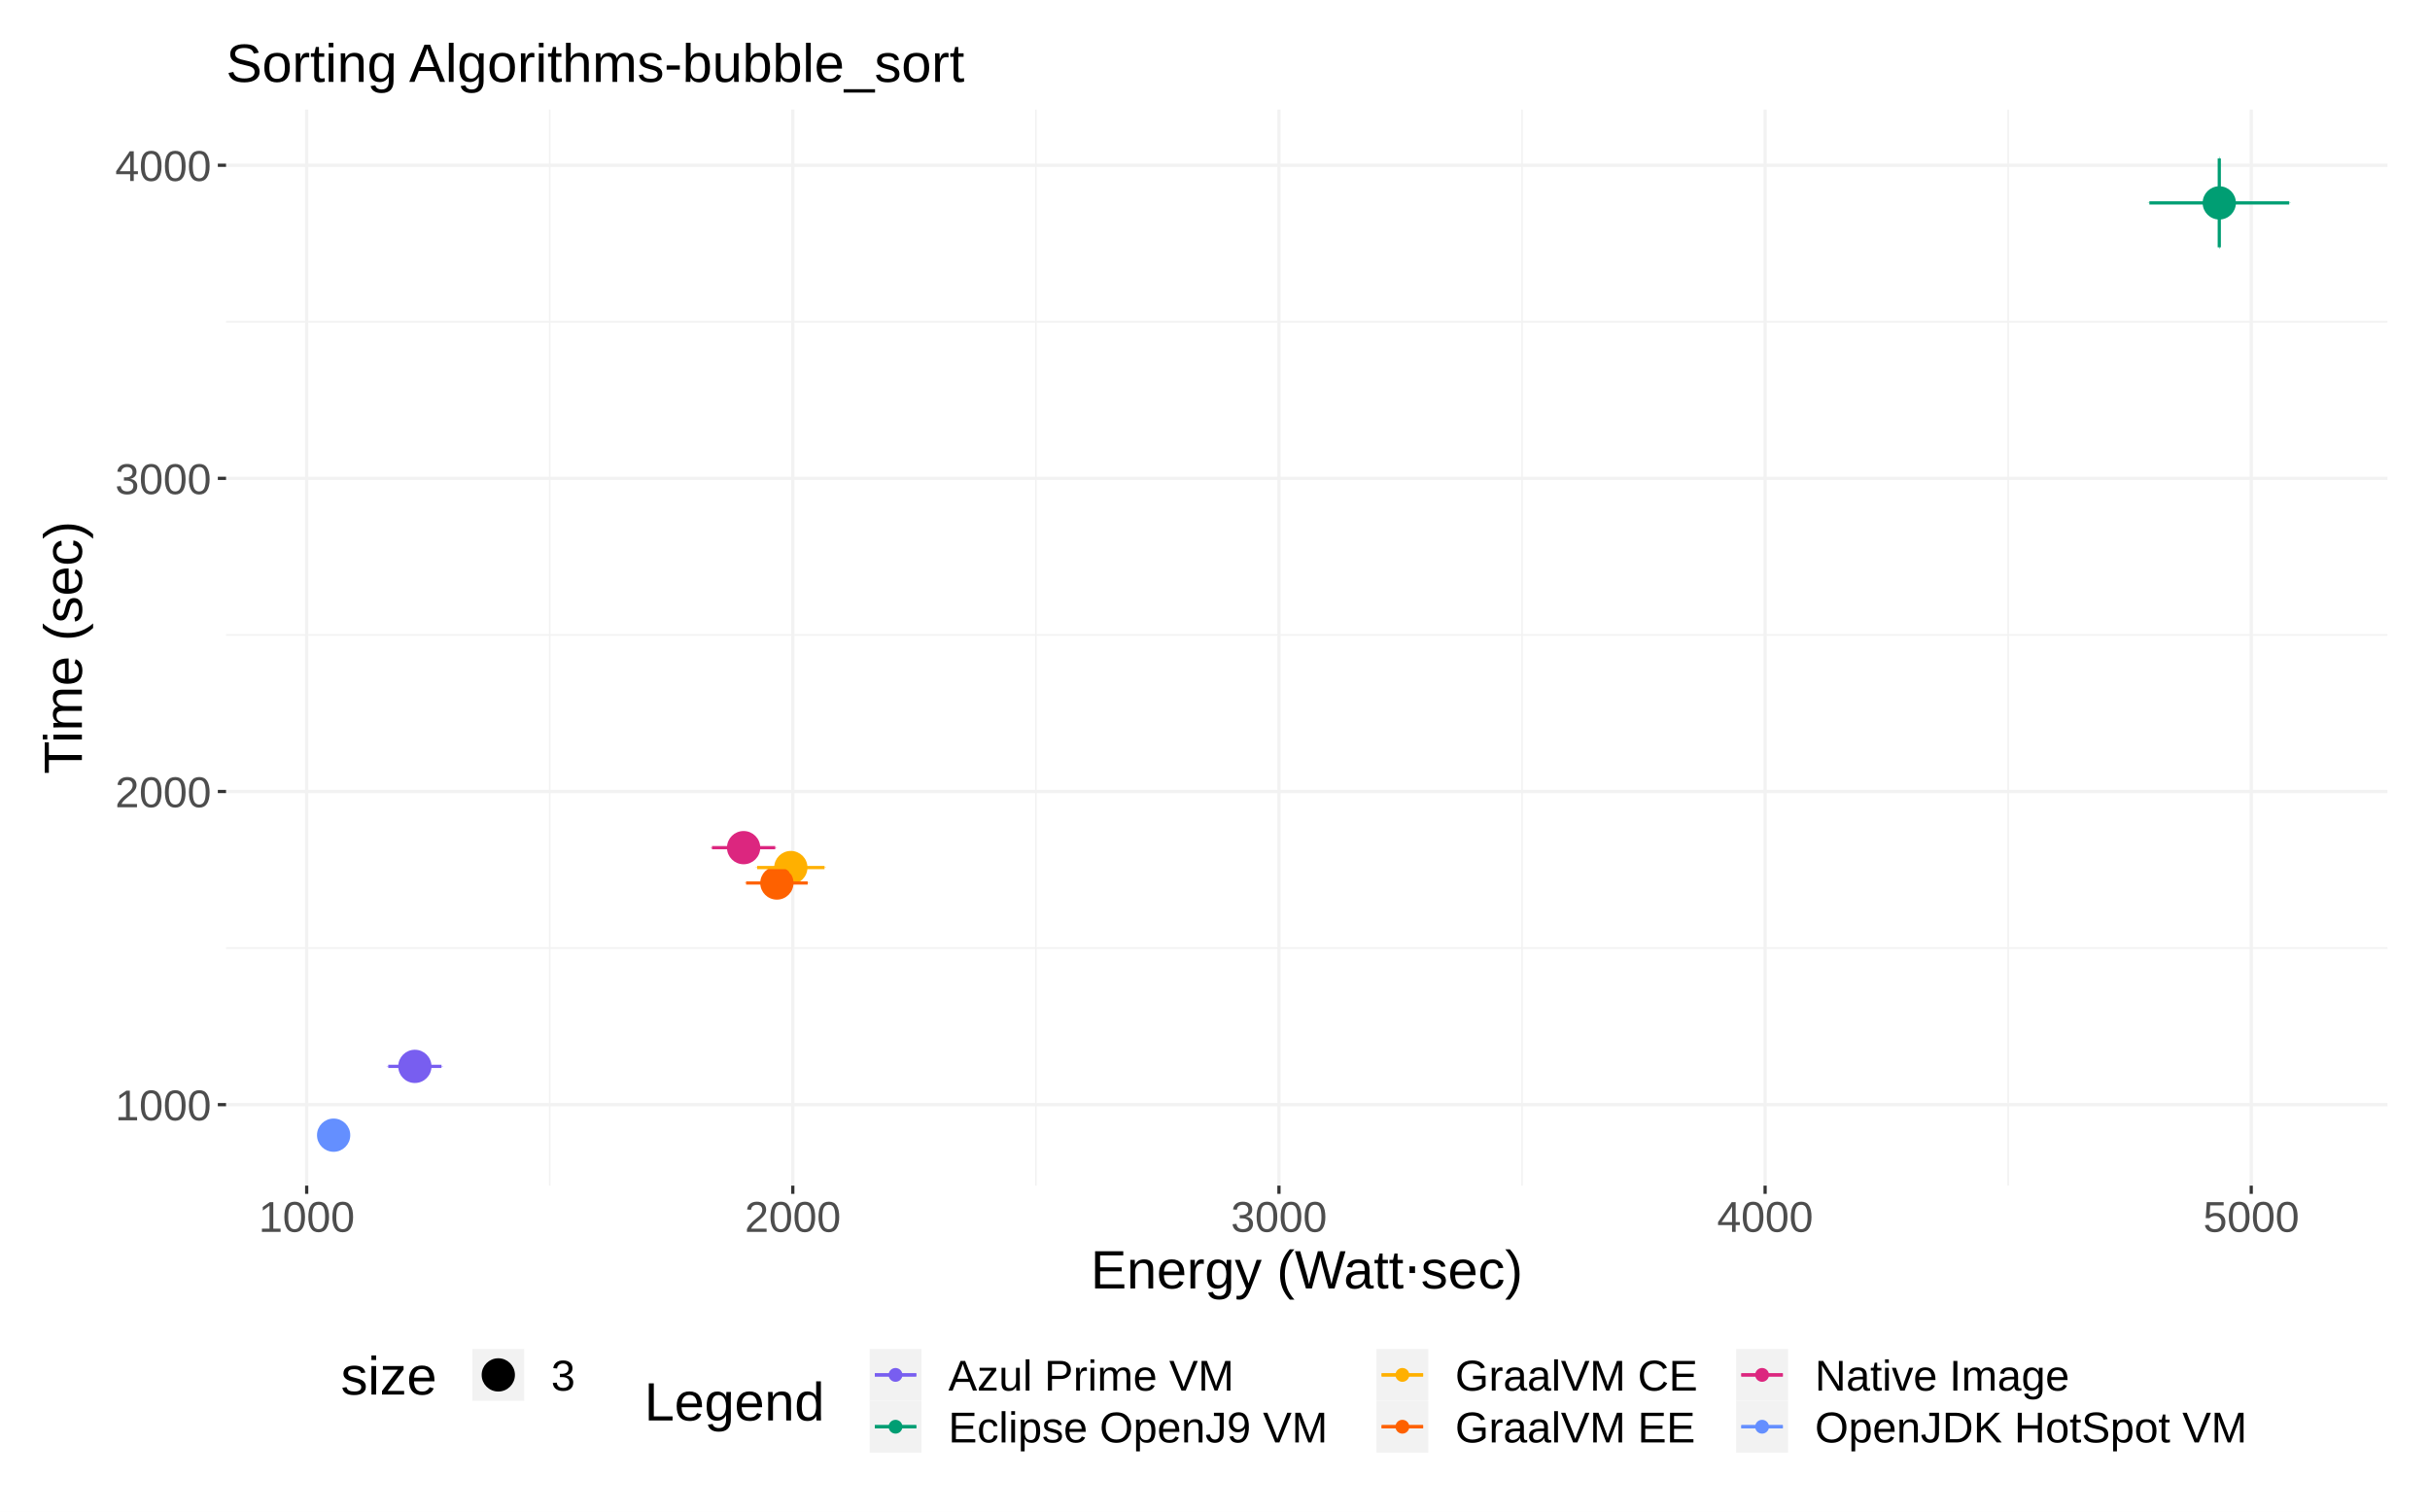
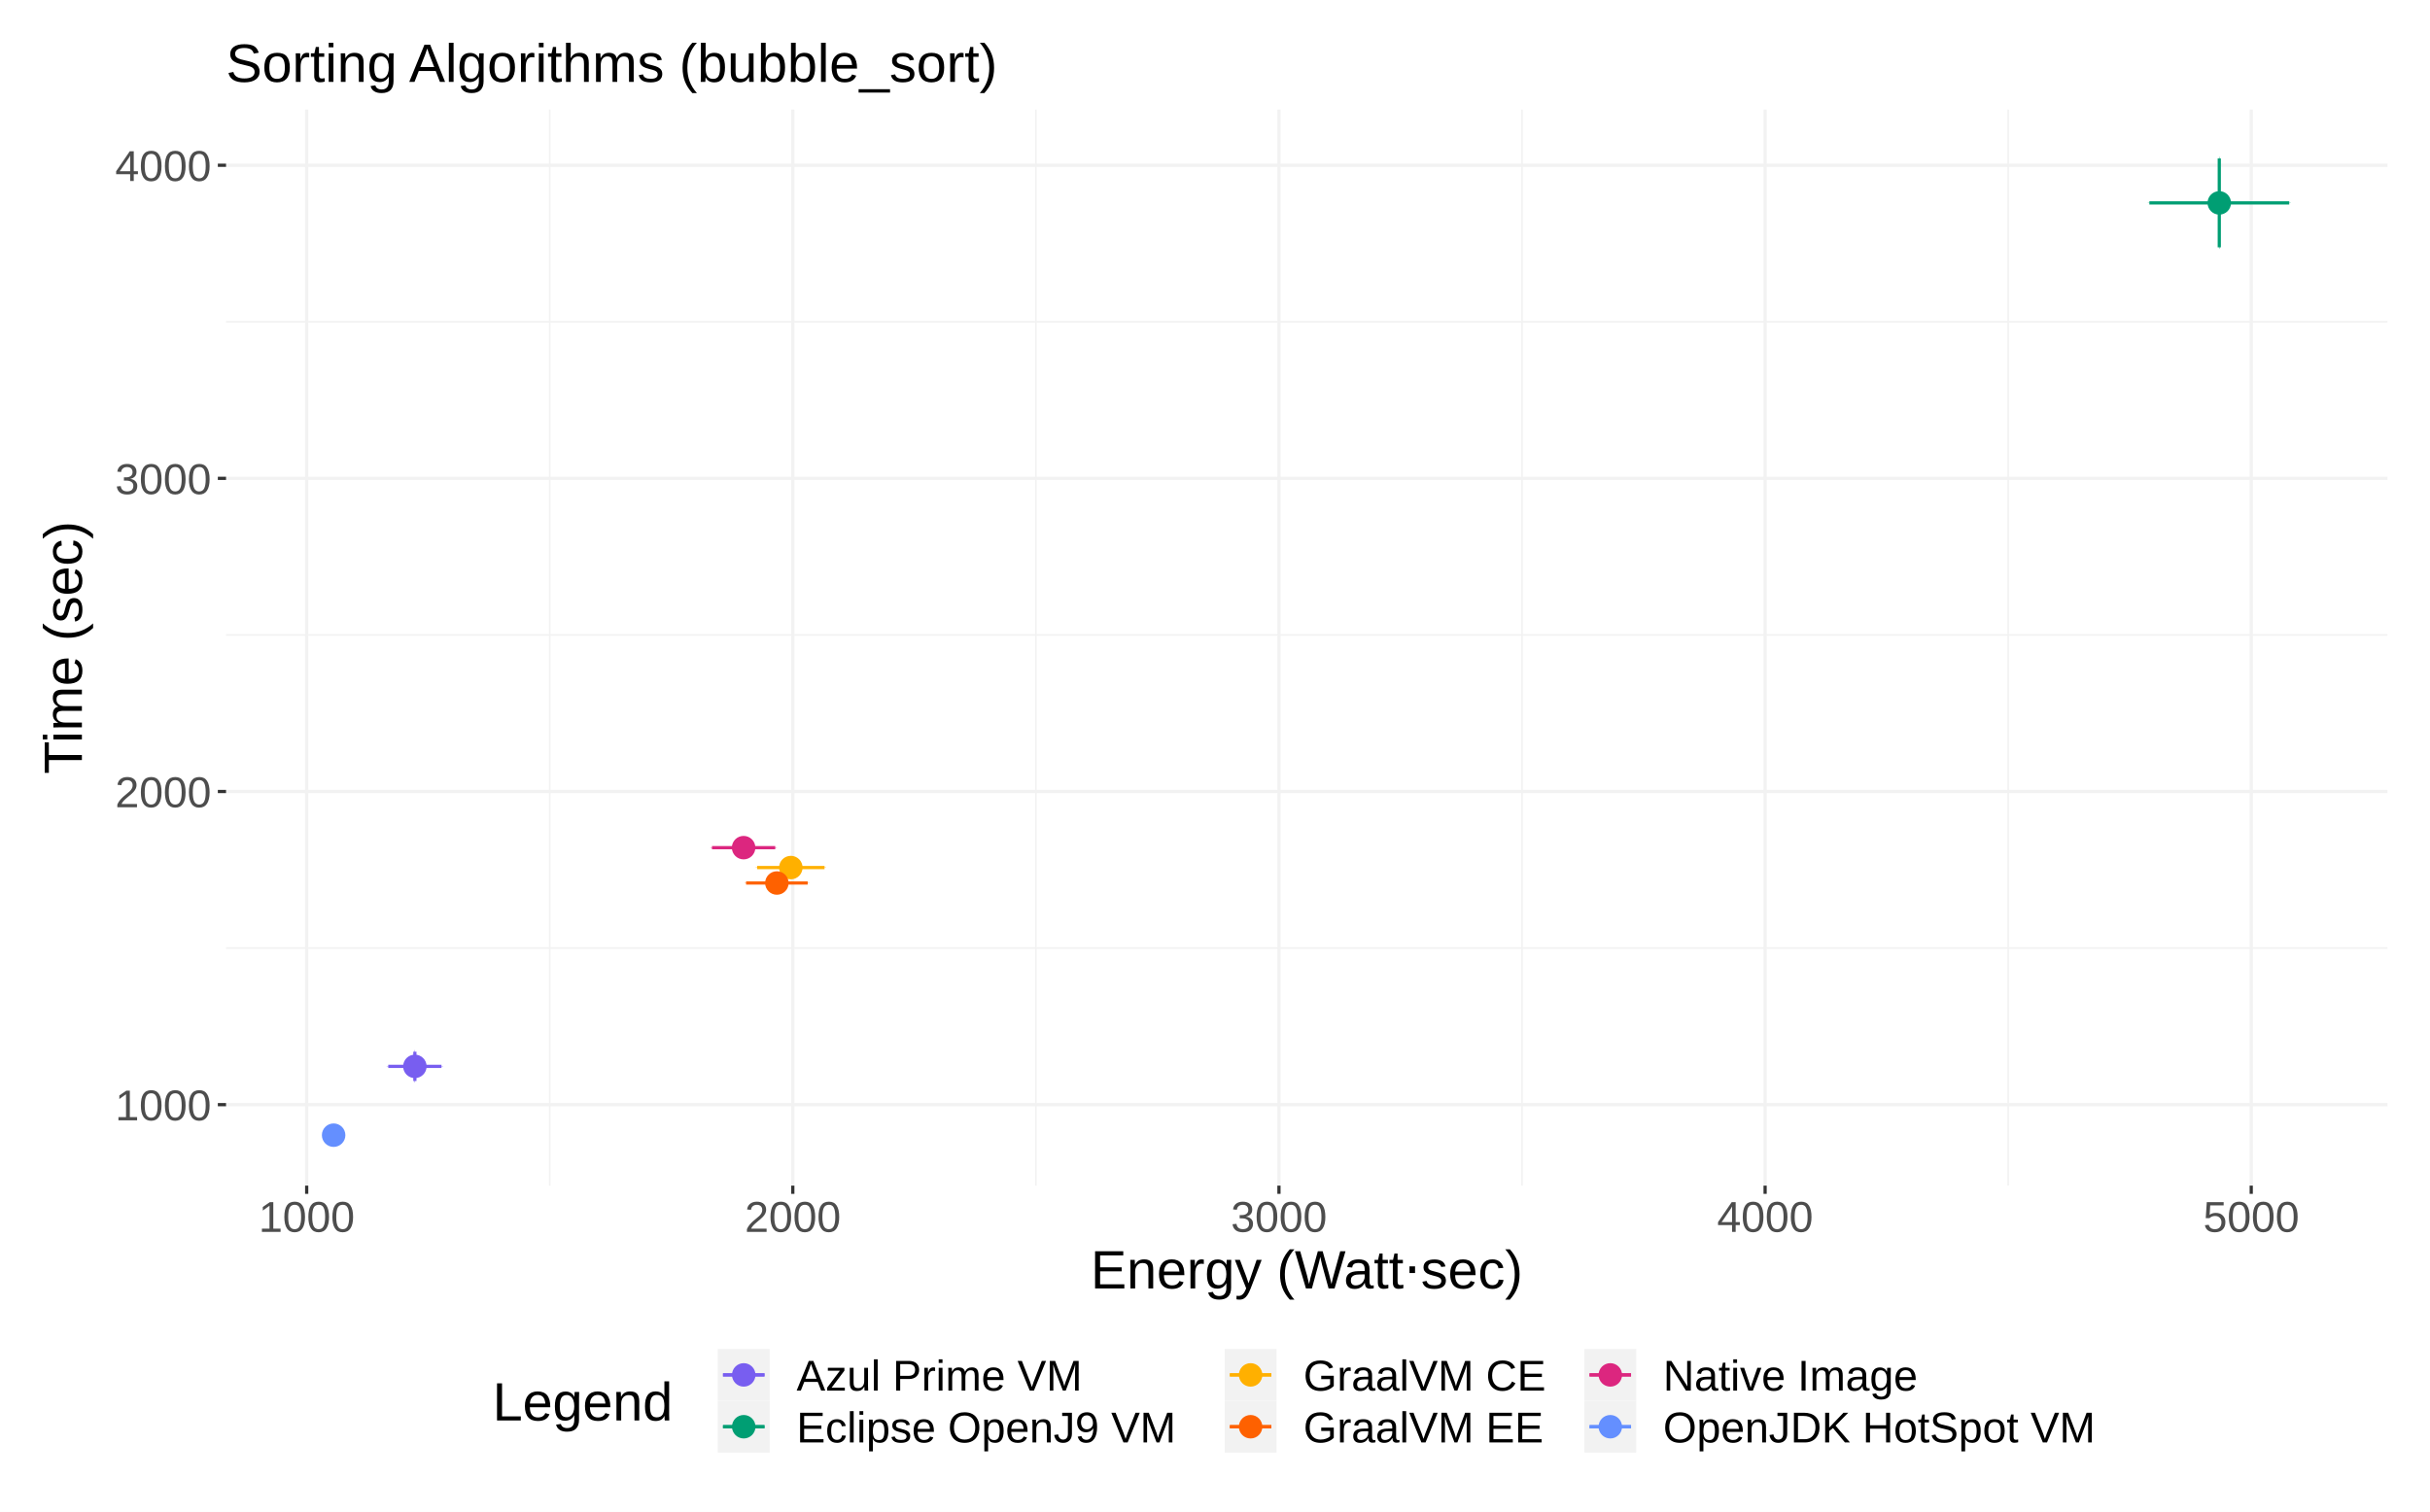
<svg xmlns="http://www.w3.org/2000/svg" class="svglite" width="810.00pt" height="504.00pt" viewBox="0 0 810.00 504.00">
  <defs>
    <style type="text/css">
    .svglite line, .svglite polyline, .svglite polygon, .svglite path, .svglite rect, .svglite circle {
      fill: none;
      stroke: #000000;
      stroke-linecap: round;
      stroke-linejoin: round;
      stroke-miterlimit: 10.00;
    }
    .svglite text {
      white-space: pre;
    }
  </style>
  </defs>
  <rect width="100%" height="100%" style="stroke: none; fill: #FFFFFF;" />
  <defs>
    <clipPath id="cpMC4wMHw4MTAuMDB8MC4wMHw1MDQuMDA=">
      <rect x="0.00" y="0.00" width="810.00" height="504.00" />
    </clipPath>
  </defs>
  <g clip-path="url(#cpMC4wMHw4MTAuMDB8MC4wMHw1MDQuMDA=)">
    <rect x="0.00" y="-0" width="810.00" height="504.00" style="stroke-width: 1.07; stroke: #FFFFFF; fill: #FFFFFF;" />
  </g>
  <defs>
    <clipPath id="cpNzUuMzV8Nzk1LjgzfDM2LjUyfDM5NS4zMg==">
      <rect x="75.35" y="36.52" width="720.48" height="358.80" />
    </clipPath>
  </defs>
  <g clip-path="url(#cpNzUuMzV8Nzk1LjgzfDM2LjUyfDM5NS4zMg==)">
    <rect x="75.35" y="36.52" width="720.48" height="358.80" style="stroke-width: 1.07; stroke: none;" />
    <polyline points="75.35,316.11 795.83,316.11 " style="stroke-width: 0.53; stroke: #F2F2F2; stroke-linecap: butt;" />
    <polyline points="75.35,211.71 795.83,211.71 " style="stroke-width: 0.53; stroke: #F2F2F2; stroke-linecap: butt;" />
    <polyline points="75.35,107.30 795.83,107.30 " style="stroke-width: 0.53; stroke: #F2F2F2; stroke-linecap: butt;" />
    <polyline points="183.25,395.32 183.25,36.52 " style="stroke-width: 0.53; stroke: #F2F2F2; stroke-linecap: butt;" />
    <polyline points="345.30,395.32 345.30,36.52 " style="stroke-width: 0.53; stroke: #F2F2F2; stroke-linecap: butt;" />
    <polyline points="507.34,395.32 507.34,36.52 " style="stroke-width: 0.53; stroke: #F2F2F2; stroke-linecap: butt;" />
    <polyline points="669.39,395.32 669.39,36.52 " style="stroke-width: 0.53; stroke: #F2F2F2; stroke-linecap: butt;" />
    <polyline points="75.35,368.32 795.83,368.32 " style="stroke-width: 1.07; stroke: #F2F2F2; stroke-linecap: butt;" />
    <polyline points="75.35,263.91 795.83,263.91 " style="stroke-width: 1.07; stroke: #F2F2F2; stroke-linecap: butt;" />
    <polyline points="75.35,159.50 795.83,159.50 " style="stroke-width: 1.07; stroke: #F2F2F2; stroke-linecap: butt;" />
    <polyline points="75.35,55.10 795.83,55.10 " style="stroke-width: 1.07; stroke: #F2F2F2; stroke-linecap: butt;" />
    <polyline points="102.23,395.32 102.23,36.52 " style="stroke-width: 1.07; stroke: #F2F2F2; stroke-linecap: butt;" />
    <polyline points="264.27,395.32 264.27,36.52 " style="stroke-width: 1.07; stroke: #F2F2F2; stroke-linecap: butt;" />
    <polyline points="426.32,395.32 426.32,36.52 " style="stroke-width: 1.07; stroke: #F2F2F2; stroke-linecap: butt;" />
    <polyline points="588.37,395.32 588.37,36.52 " style="stroke-width: 1.07; stroke: #F2F2F2; stroke-linecap: butt;" />
    <polyline points="750.41,395.32 750.41,36.52 " style="stroke-width: 1.07; stroke: #F2F2F2; stroke-linecap: butt;" />
-     <circle cx="138.29" cy="355.56" r="5.19" style="stroke-width: 0.71; stroke: #785EF0; fill: #785EF0;" />
-     <circle cx="739.76" cy="67.65" r="5.19" style="stroke-width: 0.71; stroke: #009E73; fill: #009E73;" />
-     <circle cx="263.61" cy="289.27" r="5.19" style="stroke-width: 0.71; stroke: #FFB000; fill: #FFB000;" />
-     <circle cx="258.96" cy="294.42" r="5.19" style="stroke-width: 0.71; stroke: #FE6100; fill: #FE6100;" />
-     <circle cx="247.87" cy="282.63" r="5.19" style="stroke-width: 0.71; stroke: #DC267F; fill: #DC267F;" />
-     <circle cx="111.21" cy="378.50" r="5.19" style="stroke-width: 0.71; stroke: #648FFF; fill: #648FFF;" />
+     <circle cx="138.29" cy="355.56" r="3.56" style="stroke-width: 0.71; stroke: #785EF0; fill: #785EF0;" />
+     <circle cx="739.76" cy="67.65" r="3.56" style="stroke-width: 0.71; stroke: #009E73; fill: #009E73;" />
+     <circle cx="263.61" cy="289.27" r="3.56" style="stroke-width: 0.71; stroke: #FFB000; fill: #FFB000;" />
+     <circle cx="258.96" cy="294.42" r="3.56" style="stroke-width: 0.71; stroke: #FE6100; fill: #FE6100;" />
+     <circle cx="247.87" cy="282.63" r="3.56" style="stroke-width: 0.71; stroke: #DC267F; fill: #DC267F;" />
+     <circle cx="111.21" cy="378.50" r="3.56" style="stroke-width: 0.71; stroke: #648FFF; fill: #648FFF;" />
    <polyline points="147.16,355.59 147.16,355.52 " style="stroke-width: 1.07; stroke: #785EF0; stroke-linecap: butt;" />
    <polyline points="147.16,355.56 129.42,355.56 " style="stroke-width: 1.07; stroke: #785EF0; stroke-linecap: butt;" />
    <polyline points="129.42,355.59 129.42,355.52 " style="stroke-width: 1.07; stroke: #785EF0; stroke-linecap: butt;" />
    <polyline points="763.08,67.68 763.08,67.61 " style="stroke-width: 1.07; stroke: #009E73; stroke-linecap: butt;" />
    <polyline points="763.08,67.65 716.45,67.65 " style="stroke-width: 1.07; stroke: #009E73; stroke-linecap: butt;" />
    <polyline points="716.45,67.68 716.45,67.61 " style="stroke-width: 1.07; stroke: #009E73; stroke-linecap: butt;" />
    <polyline points="274.84,289.31 274.84,289.23 " style="stroke-width: 1.07; stroke: #FFB000; stroke-linecap: butt;" />
    <polyline points="274.84,289.27 252.38,289.27 " style="stroke-width: 1.07; stroke: #FFB000; stroke-linecap: butt;" />
    <polyline points="252.38,289.31 252.38,289.23 " style="stroke-width: 1.07; stroke: #FFB000; stroke-linecap: butt;" />
    <polyline points="269.23,294.46 269.23,294.38 " style="stroke-width: 1.07; stroke: #FE6100; stroke-linecap: butt;" />
    <polyline points="269.23,294.42 248.69,294.42 " style="stroke-width: 1.07; stroke: #FE6100; stroke-linecap: butt;" />
    <polyline points="248.69,294.46 248.69,294.38 " style="stroke-width: 1.07; stroke: #FE6100; stroke-linecap: butt;" />
    <polyline points="258.41,282.67 258.41,282.59 " style="stroke-width: 1.07; stroke: #DC267F; stroke-linecap: butt;" />
    <polyline points="258.41,282.63 237.33,282.63 " style="stroke-width: 1.07; stroke: #DC267F; stroke-linecap: butt;" />
    <polyline points="237.33,282.67 237.33,282.59 " style="stroke-width: 1.07; stroke: #DC267F; stroke-linecap: butt;" />
    <polyline points="114.31,378.54 114.31,378.46 " style="stroke-width: 1.07; stroke: #648FFF; stroke-linecap: butt;" />
    <polyline points="114.31,378.50 108.10,378.50 " style="stroke-width: 1.07; stroke: #648FFF; stroke-linecap: butt;" />
    <polyline points="108.10,378.54 108.10,378.46 " style="stroke-width: 1.07; stroke: #648FFF; stroke-linecap: butt;" />
    <polyline points="138.24,350.68 138.35,350.68 " style="stroke-width: 1.07; stroke: #785EF0; stroke-linecap: butt;" />
    <polyline points="138.29,350.68 138.29,360.43 " style="stroke-width: 1.07; stroke: #785EF0; stroke-linecap: butt;" />
    <polyline points="138.24,360.43 138.35,360.43 " style="stroke-width: 1.07; stroke: #785EF0; stroke-linecap: butt;" />
    <polyline points="739.71,52.83 739.82,52.83 " style="stroke-width: 1.07; stroke: #009E73; stroke-linecap: butt;" />
    <polyline points="739.76,52.83 739.76,82.46 " style="stroke-width: 1.07; stroke: #009E73; stroke-linecap: butt;" />
    <polyline points="739.71,82.46 739.82,82.46 " style="stroke-width: 1.07; stroke: #009E73; stroke-linecap: butt;" />
    <polyline points="263.55,287.50 263.66,287.50 " style="stroke-width: 1.07; stroke: #FFB000; stroke-linecap: butt;" />
    <polyline points="263.61,287.50 263.61,291.05 " style="stroke-width: 1.07; stroke: #FFB000; stroke-linecap: butt;" />
    <polyline points="263.55,291.05 263.66,291.05 " style="stroke-width: 1.07; stroke: #FFB000; stroke-linecap: butt;" />
    <polyline points="258.90,294.03 259.01,294.03 " style="stroke-width: 1.07; stroke: #FE6100; stroke-linecap: butt;" />
    <polyline points="258.96,294.03 258.96,294.81 " style="stroke-width: 1.07; stroke: #FE6100; stroke-linecap: butt;" />
    <polyline points="258.90,294.81 259.01,294.81 " style="stroke-width: 1.07; stroke: #FE6100; stroke-linecap: butt;" />
    <polyline points="247.82,280.56 247.93,280.56 " style="stroke-width: 1.07; stroke: #DC267F; stroke-linecap: butt;" />
    <polyline points="247.87,280.56 247.87,284.70 " style="stroke-width: 1.07; stroke: #DC267F; stroke-linecap: butt;" />
    <polyline points="247.82,284.70 247.93,284.70 " style="stroke-width: 1.07; stroke: #DC267F; stroke-linecap: butt;" />
    <polyline points="111.15,377.99 111.26,377.99 " style="stroke-width: 1.07; stroke: #648FFF; stroke-linecap: butt;" />
    <polyline points="111.21,377.99 111.21,379.01 " style="stroke-width: 1.07; stroke: #648FFF; stroke-linecap: butt;" />
    <polyline points="111.15,379.01 111.26,379.01 " style="stroke-width: 1.07; stroke: #648FFF; stroke-linecap: butt;" />
  </g>
  <g clip-path="url(#cpMC4wMHw4MTAuMDB8MC4wMHw1MDQuMDA=)">
    <text x="70.42" y="373.56" text-anchor="end" style="font-size: 14.40px;fill: #4D4D4D; font-family: &quot;Liberation Sans&quot;;" textLength="36.63px" lengthAdjust="spacingAndGlyphs">1000</text>
    <text x="70.42" y="269.15" text-anchor="end" style="font-size: 14.40px;fill: #4D4D4D; font-family: &quot;Liberation Sans&quot;;" textLength="36.63px" lengthAdjust="spacingAndGlyphs">2000</text>
    <text x="70.42" y="164.75" text-anchor="end" style="font-size: 14.40px;fill: #4D4D4D; font-family: &quot;Liberation Sans&quot;;" textLength="36.63px" lengthAdjust="spacingAndGlyphs">3000</text>
    <text x="70.42" y="60.34" text-anchor="end" style="font-size: 14.40px;fill: #4D4D4D; font-family: &quot;Liberation Sans&quot;;" textLength="36.63px" lengthAdjust="spacingAndGlyphs">4000</text>
    <polyline points="72.61,368.32 75.35,368.32 " style="stroke-width: 1.07; stroke: #333333; stroke-linecap: butt;" />
    <polyline points="72.61,263.91 75.35,263.91 " style="stroke-width: 1.07; stroke: #333333; stroke-linecap: butt;" />
    <polyline points="72.61,159.50 75.35,159.50 " style="stroke-width: 1.07; stroke: #333333; stroke-linecap: butt;" />
    <polyline points="72.61,55.10 75.35,55.10 " style="stroke-width: 1.07; stroke: #333333; stroke-linecap: butt;" />
    <polyline points="102.23,398.06 102.23,395.32 " style="stroke-width: 1.07; stroke: #333333; stroke-linecap: butt;" />
    <polyline points="264.27,398.06 264.27,395.32 " style="stroke-width: 1.07; stroke: #333333; stroke-linecap: butt;" />
    <polyline points="426.32,398.06 426.32,395.32 " style="stroke-width: 1.07; stroke: #333333; stroke-linecap: butt;" />
    <polyline points="588.37,398.06 588.37,395.32 " style="stroke-width: 1.07; stroke: #333333; stroke-linecap: butt;" />
    <polyline points="750.41,398.06 750.41,395.32 " style="stroke-width: 1.07; stroke: #333333; stroke-linecap: butt;" />
    <text x="102.23" y="410.74" text-anchor="middle" style="font-size: 14.40px;fill: #4D4D4D; font-family: &quot;Liberation Sans&quot;;" textLength="36.63px" lengthAdjust="spacingAndGlyphs">1000</text>
    <text x="264.27" y="410.74" text-anchor="middle" style="font-size: 14.40px;fill: #4D4D4D; font-family: &quot;Liberation Sans&quot;;" textLength="36.63px" lengthAdjust="spacingAndGlyphs">2000</text>
    <text x="426.32" y="410.74" text-anchor="middle" style="font-size: 14.40px;fill: #4D4D4D; font-family: &quot;Liberation Sans&quot;;" textLength="36.63px" lengthAdjust="spacingAndGlyphs">3000</text>
    <text x="588.37" y="410.74" text-anchor="middle" style="font-size: 14.40px;fill: #4D4D4D; font-family: &quot;Liberation Sans&quot;;" textLength="36.63px" lengthAdjust="spacingAndGlyphs">4000</text>
    <text x="750.41" y="410.74" text-anchor="middle" style="font-size: 14.40px;fill: #4D4D4D; font-family: &quot;Liberation Sans&quot;;" textLength="36.63px" lengthAdjust="spacingAndGlyphs">5000</text>
    <text x="435.59" y="429.60" text-anchor="middle" style="font-size: 18.00px; font-family: &quot;Liberation Sans&quot;;" textLength="160.65px" lengthAdjust="spacingAndGlyphs">Energy (Watt⋅sec)</text>
    <text transform="translate(27.30,215.92) rotate(-90)" text-anchor="middle" style="font-size: 18.00px; font-family: &quot;Liberation Sans&quot;;" textLength="94.16px" lengthAdjust="spacingAndGlyphs">Time (sec)</text>
-     <rect x="108.12" y="444.31" width="90.23" height="28.24" style="stroke-width: 1.07; stroke: none; fill: #FFFFFF;" />
-     <text x="113.60" y="464.99" style="font-size: 18.00px; font-family: &quot;Liberation Sans&quot;;" textLength="34.90px" lengthAdjust="spacingAndGlyphs">size</text>
-     <rect x="157.46" y="449.79" width="17.28" height="17.28" style="stroke-width: 1.07; stroke: none; fill: #F2F2F2;" />
-     <circle cx="166.10" cy="458.43" r="5.19" style="stroke-width: 0.71; fill: #000000;" />
-     <text x="183.71" y="463.67" style="font-size: 14.40px; font-family: &quot;Liberation Sans&quot;;" textLength="9.16px" lengthAdjust="spacingAndGlyphs">3</text>
-     <rect x="209.30" y="444.31" width="553.75" height="45.52" style="stroke-width: 1.07; stroke: none; fill: #FFFFFF;" />
-     <text x="214.78" y="473.63" style="font-size: 18.00px; font-family: &quot;Liberation Sans&quot;;" textLength="66.12px" lengthAdjust="spacingAndGlyphs">Legend</text>
-     <rect x="289.87" y="449.79" width="17.28" height="17.28" style="stroke-width: 1.07; stroke: none; fill: #F2F2F2;" />
-     <circle cx="298.51" cy="458.43" r="1.95" style="stroke-width: 0.71; stroke: #785EF0; fill: #785EF0;" />
-     <line x1="291.60" y1="458.43" x2="305.42" y2="458.43" style="stroke-width: 1.07; stroke: #785EF0; stroke-linecap: butt;" />
-     <line x1="291.60" y1="458.43" x2="305.42" y2="458.43" style="stroke-width: 1.07; stroke: #785EF0; stroke-linecap: butt;" />
-     <rect x="289.87" y="467.07" width="17.28" height="17.28" style="stroke-width: 1.07; stroke: none; fill: #F2F2F2;" />
-     <circle cx="298.51" cy="475.71" r="1.95" style="stroke-width: 0.71; stroke: #009E73; fill: #009E73;" />
-     <line x1="291.60" y1="475.71" x2="305.42" y2="475.71" style="stroke-width: 1.07; stroke: #009E73; stroke-linecap: butt;" />
-     <line x1="291.60" y1="475.71" x2="305.42" y2="475.71" style="stroke-width: 1.07; stroke: #009E73; stroke-linecap: butt;" />
-     <rect x="458.82" y="449.79" width="17.28" height="17.28" style="stroke-width: 1.07; stroke: none; fill: #F2F2F2;" />
-     <circle cx="467.46" cy="458.43" r="1.95" style="stroke-width: 0.71; stroke: #FFB000; fill: #FFB000;" />
-     <line x1="460.55" y1="458.43" x2="474.37" y2="458.43" style="stroke-width: 1.07; stroke: #FFB000; stroke-linecap: butt;" />
-     <line x1="460.55" y1="458.43" x2="474.37" y2="458.43" style="stroke-width: 1.07; stroke: #FFB000; stroke-linecap: butt;" />
-     <rect x="458.82" y="467.07" width="17.28" height="17.28" style="stroke-width: 1.07; stroke: none; fill: #F2F2F2;" />
-     <circle cx="467.46" cy="475.71" r="1.95" style="stroke-width: 0.71; stroke: #FE6100; fill: #FE6100;" />
-     <line x1="460.55" y1="475.71" x2="474.37" y2="475.71" style="stroke-width: 1.07; stroke: #FE6100; stroke-linecap: butt;" />
-     <line x1="460.55" y1="475.71" x2="474.37" y2="475.71" style="stroke-width: 1.07; stroke: #FE6100; stroke-linecap: butt;" />
-     <rect x="578.72" y="449.79" width="17.28" height="17.28" style="stroke-width: 1.07; stroke: none; fill: #F2F2F2;" />
-     <circle cx="587.36" cy="458.43" r="1.95" style="stroke-width: 0.71; stroke: #DC267F; fill: #DC267F;" />
-     <line x1="580.45" y1="458.43" x2="594.27" y2="458.43" style="stroke-width: 1.07; stroke: #DC267F; stroke-linecap: butt;" />
-     <line x1="580.45" y1="458.43" x2="594.27" y2="458.43" style="stroke-width: 1.07; stroke: #DC267F; stroke-linecap: butt;" />
-     <rect x="578.72" y="467.07" width="17.28" height="17.28" style="stroke-width: 1.07; stroke: none; fill: #F2F2F2;" />
-     <circle cx="587.36" cy="475.71" r="1.95" style="stroke-width: 0.71; stroke: #648FFF; fill: #648FFF;" />
-     <line x1="580.45" y1="475.71" x2="594.27" y2="475.71" style="stroke-width: 1.07; stroke: #648FFF; stroke-linecap: butt;" />
-     <line x1="580.45" y1="475.71" x2="594.27" y2="475.71" style="stroke-width: 1.07; stroke: #648FFF; stroke-linecap: butt;" />
-     <text x="316.11" y="463.67" style="font-size: 14.40px; font-family: &quot;Liberation Sans&quot;;" textLength="103.13px" lengthAdjust="spacingAndGlyphs">Azul Prime VM</text>
-     <text x="316.11" y="480.95" style="font-size: 14.40px; font-family: &quot;Liberation Sans&quot;;" textLength="133.74px" lengthAdjust="spacingAndGlyphs">Eclipse OpenJ9 VM</text>
-     <text x="485.07" y="463.67" style="font-size: 14.40px; font-family: &quot;Liberation Sans&quot;;" textLength="84.69px" lengthAdjust="spacingAndGlyphs">GraalVM CE</text>
-     <text x="485.07" y="480.95" style="font-size: 14.40px; font-family: &quot;Liberation Sans&quot;;" textLength="83.73px" lengthAdjust="spacingAndGlyphs">GraalVM EE</text>
-     <text x="604.97" y="463.67" style="font-size: 14.40px; font-family: &quot;Liberation Sans&quot;;" textLength="96.25px" lengthAdjust="spacingAndGlyphs">Native Image</text>
-     <text x="604.97" y="480.95" style="font-size: 14.40px; font-family: &quot;Liberation Sans&quot;;" textLength="152.61px" lengthAdjust="spacingAndGlyphs">OpenJDK HotSpot VM</text>
-     <text x="75.35" y="27.30" style="font-size: 18.00px; font-family: &quot;Liberation Sans&quot;;" textLength="280.09px" lengthAdjust="spacingAndGlyphs">Sorting Algorithms-bubble_sort</text>
+     <rect x="158.71" y="444.31" width="553.75" height="45.52" style="stroke-width: 1.07; stroke: none; fill: #FFFFFF;" />
+     <text x="164.19" y="473.63" style="font-size: 18.00px; font-family: &quot;Liberation Sans&quot;;" textLength="66.12px" lengthAdjust="spacingAndGlyphs">Legend</text>
+     <rect x="239.27" y="449.79" width="17.28" height="17.28" style="stroke-width: 1.07; stroke: none; fill: #F2F2F2;" />
+     <circle cx="247.91" cy="458.43" r="3.56" style="stroke-width: 0.71; stroke: #785EF0; fill: #785EF0;" />
+     <line x1="241.00" y1="458.43" x2="254.83" y2="458.43" style="stroke-width: 1.07; stroke: #785EF0; stroke-linecap: butt;" />
+     <line x1="241.00" y1="458.43" x2="254.83" y2="458.43" style="stroke-width: 1.07; stroke: #785EF0; stroke-linecap: butt;" />
+     <rect x="239.27" y="467.07" width="17.28" height="17.28" style="stroke-width: 1.07; stroke: none; fill: #F2F2F2;" />
+     <circle cx="247.91" cy="475.71" r="3.56" style="stroke-width: 0.71; stroke: #009E73; fill: #009E73;" />
+     <line x1="241.00" y1="475.71" x2="254.83" y2="475.71" style="stroke-width: 1.07; stroke: #009E73; stroke-linecap: butt;" />
+     <line x1="241.00" y1="475.71" x2="254.83" y2="475.71" style="stroke-width: 1.07; stroke: #009E73; stroke-linecap: butt;" />
+     <rect x="408.23" y="449.79" width="17.28" height="17.28" style="stroke-width: 1.07; stroke: none; fill: #F2F2F2;" />
+     <circle cx="416.87" cy="458.43" r="3.56" style="stroke-width: 0.71; stroke: #FFB000; fill: #FFB000;" />
+     <line x1="409.96" y1="458.43" x2="423.78" y2="458.43" style="stroke-width: 1.07; stroke: #FFB000; stroke-linecap: butt;" />
+     <line x1="409.96" y1="458.43" x2="423.78" y2="458.43" style="stroke-width: 1.07; stroke: #FFB000; stroke-linecap: butt;" />
+     <rect x="408.23" y="467.07" width="17.28" height="17.28" style="stroke-width: 1.07; stroke: none; fill: #F2F2F2;" />
+     <circle cx="416.87" cy="475.71" r="3.56" style="stroke-width: 0.71; stroke: #FE6100; fill: #FE6100;" />
+     <line x1="409.96" y1="475.71" x2="423.78" y2="475.71" style="stroke-width: 1.07; stroke: #FE6100; stroke-linecap: butt;" />
+     <line x1="409.96" y1="475.71" x2="423.78" y2="475.71" style="stroke-width: 1.07; stroke: #FE6100; stroke-linecap: butt;" />
+     <rect x="528.13" y="449.79" width="17.28" height="17.28" style="stroke-width: 1.07; stroke: none; fill: #F2F2F2;" />
+     <circle cx="536.77" cy="458.43" r="3.56" style="stroke-width: 0.71; stroke: #DC267F; fill: #DC267F;" />
+     <line x1="529.85" y1="458.43" x2="543.68" y2="458.43" style="stroke-width: 1.07; stroke: #DC267F; stroke-linecap: butt;" />
+     <line x1="529.85" y1="458.43" x2="543.68" y2="458.43" style="stroke-width: 1.07; stroke: #DC267F; stroke-linecap: butt;" />
+     <rect x="528.13" y="467.07" width="17.28" height="17.28" style="stroke-width: 1.07; stroke: none; fill: #F2F2F2;" />
+     <circle cx="536.77" cy="475.71" r="3.56" style="stroke-width: 0.71; stroke: #648FFF; fill: #648FFF;" />
+     <line x1="529.85" y1="475.71" x2="543.68" y2="475.71" style="stroke-width: 1.07; stroke: #648FFF; stroke-linecap: butt;" />
+     <line x1="529.85" y1="475.71" x2="543.68" y2="475.71" style="stroke-width: 1.07; stroke: #648FFF; stroke-linecap: butt;" />
+     <text x="265.52" y="463.67" style="font-size: 14.40px; font-family: &quot;Liberation Sans&quot;;" textLength="103.13px" lengthAdjust="spacingAndGlyphs">Azul Prime VM</text>
+     <text x="265.52" y="480.95" style="font-size: 14.40px; font-family: &quot;Liberation Sans&quot;;" textLength="133.74px" lengthAdjust="spacingAndGlyphs">Eclipse OpenJ9 VM</text>
+     <text x="434.47" y="463.67" style="font-size: 14.40px; font-family: &quot;Liberation Sans&quot;;" textLength="84.69px" lengthAdjust="spacingAndGlyphs">GraalVM CE</text>
+     <text x="434.47" y="480.95" style="font-size: 14.40px; font-family: &quot;Liberation Sans&quot;;" textLength="83.73px" lengthAdjust="spacingAndGlyphs">GraalVM EE</text>
+     <text x="554.37" y="463.67" style="font-size: 14.40px; font-family: &quot;Liberation Sans&quot;;" textLength="96.25px" lengthAdjust="spacingAndGlyphs">Native Image</text>
+     <text x="554.37" y="480.95" style="font-size: 14.40px; font-family: &quot;Liberation Sans&quot;;" textLength="152.61px" lengthAdjust="spacingAndGlyphs">OpenJDK HotSpot VM</text>
+     <text x="75.35" y="27.30" style="font-size: 18.00px; font-family: &quot;Liberation Sans&quot;;" textLength="293.36px" lengthAdjust="spacingAndGlyphs">Sorting Algorithms (bubble_sort)</text>
  </g>
</svg>
